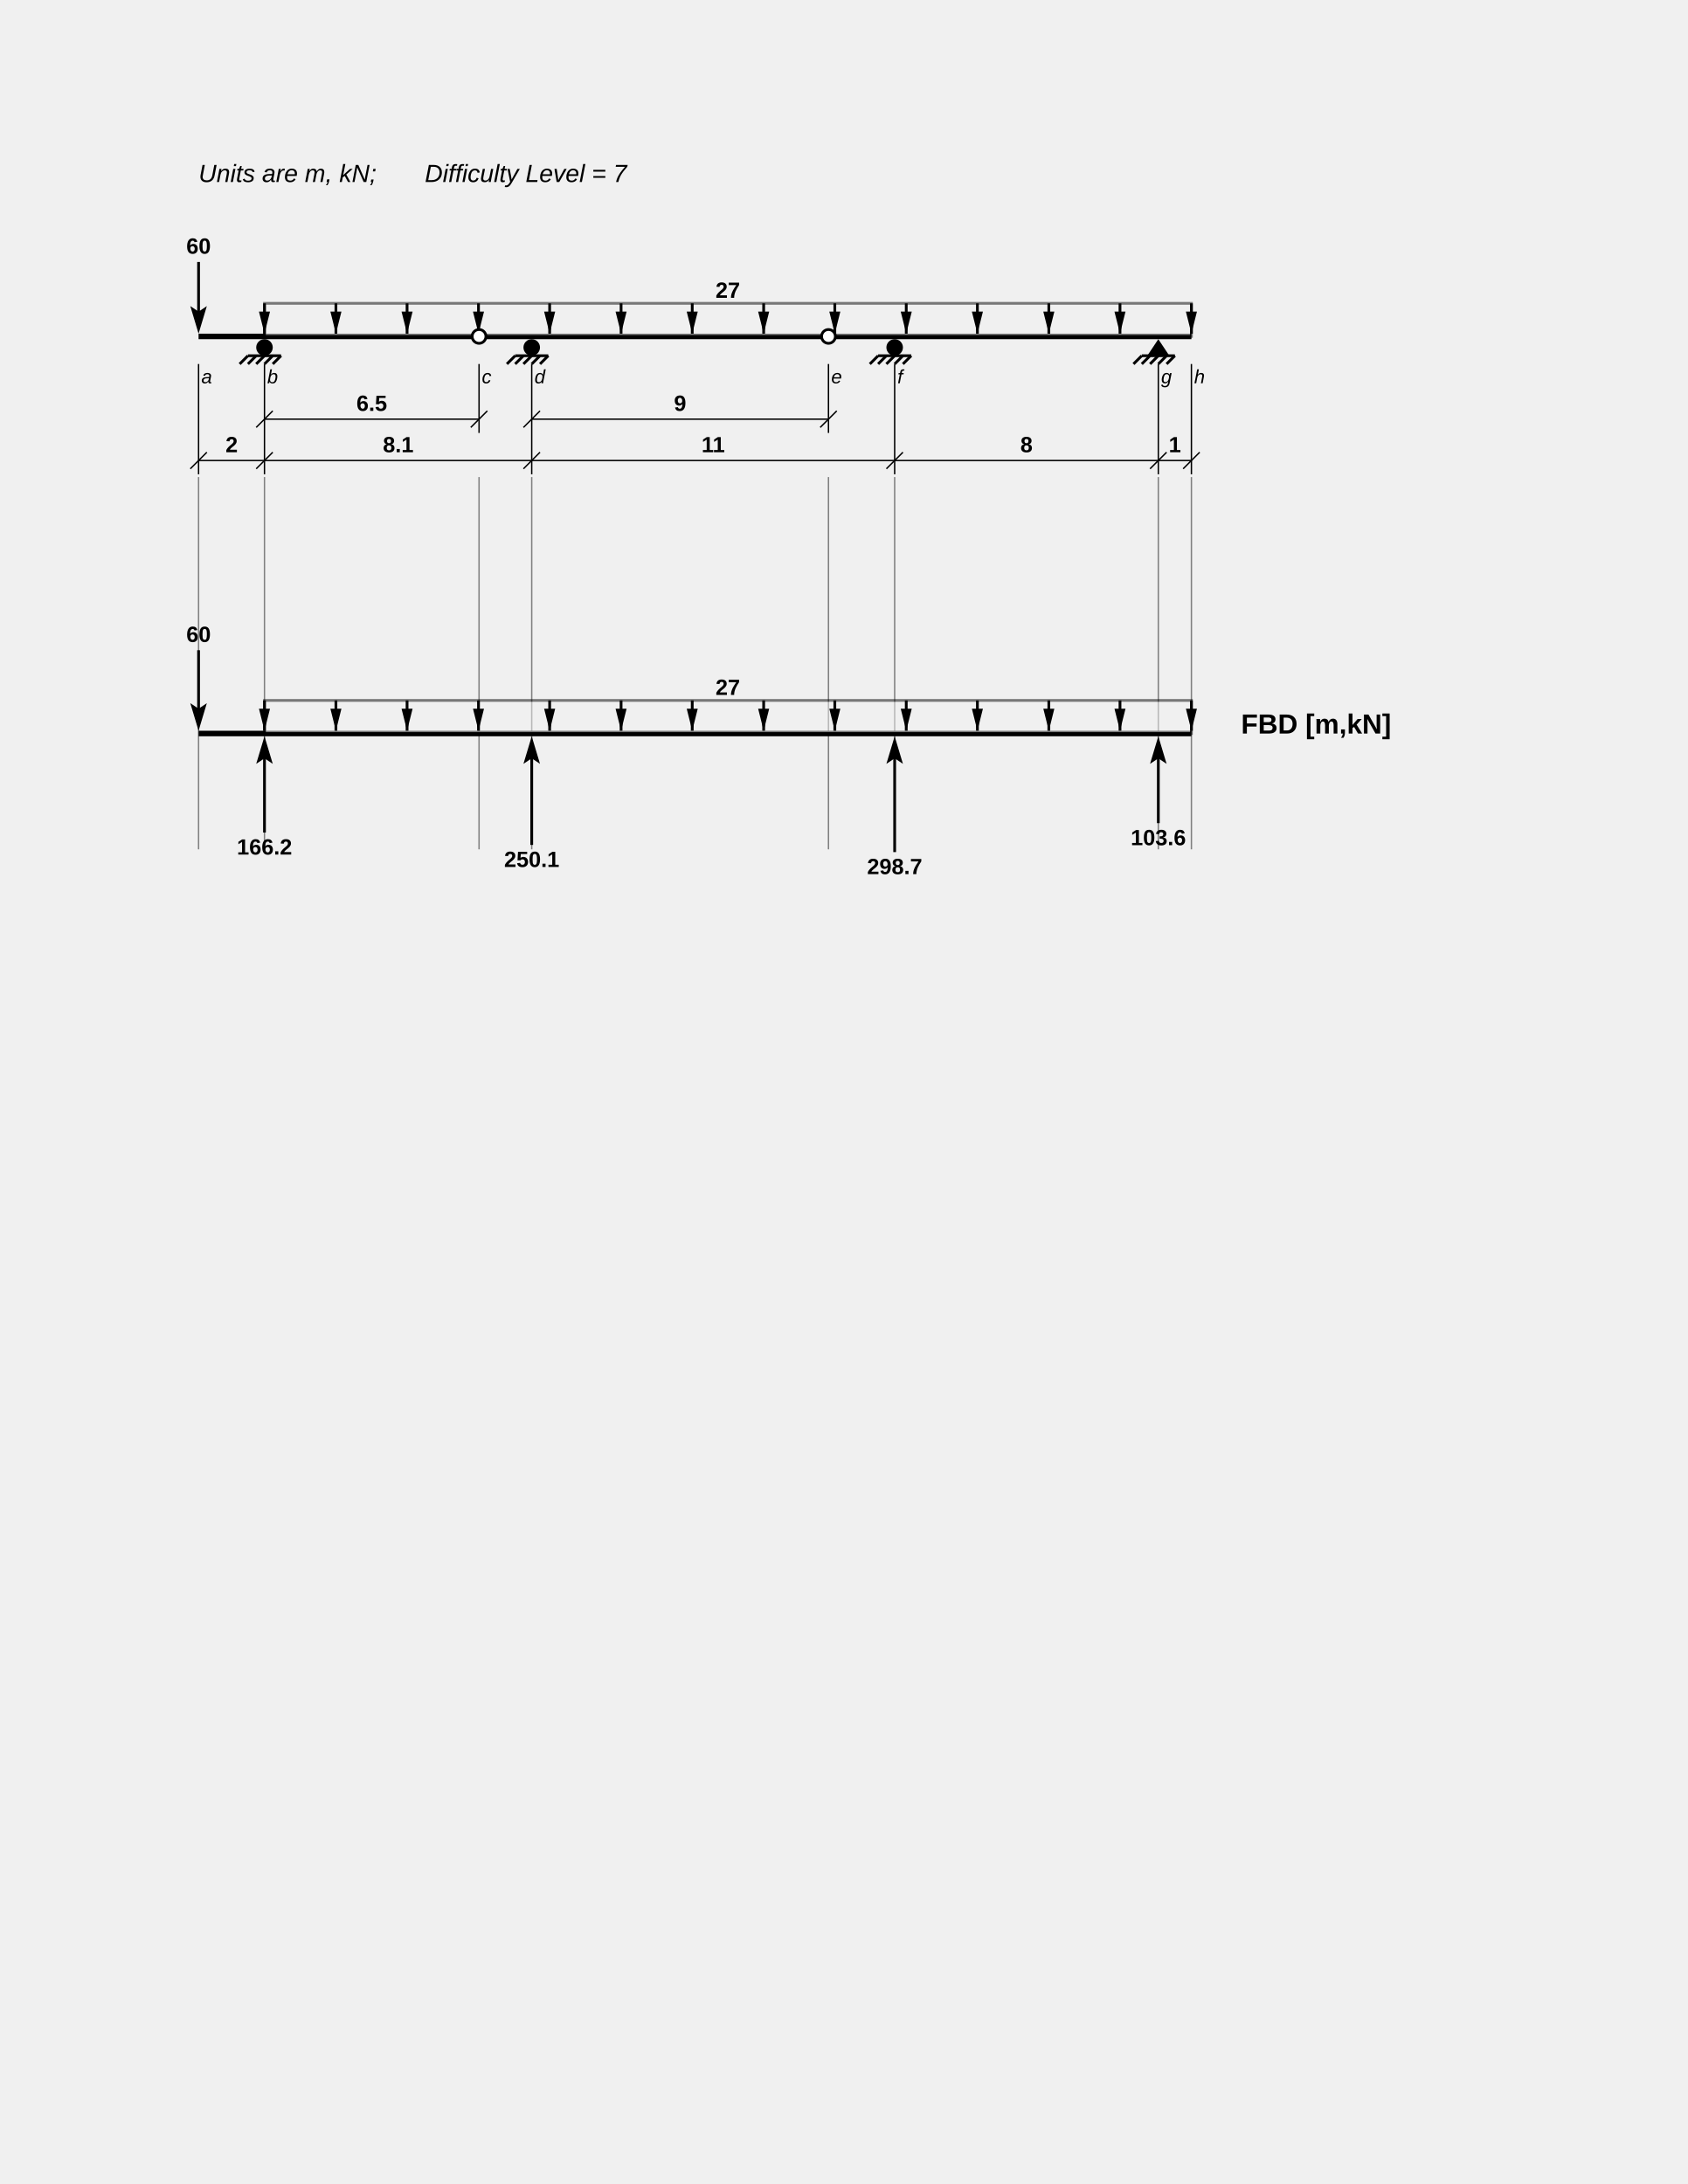
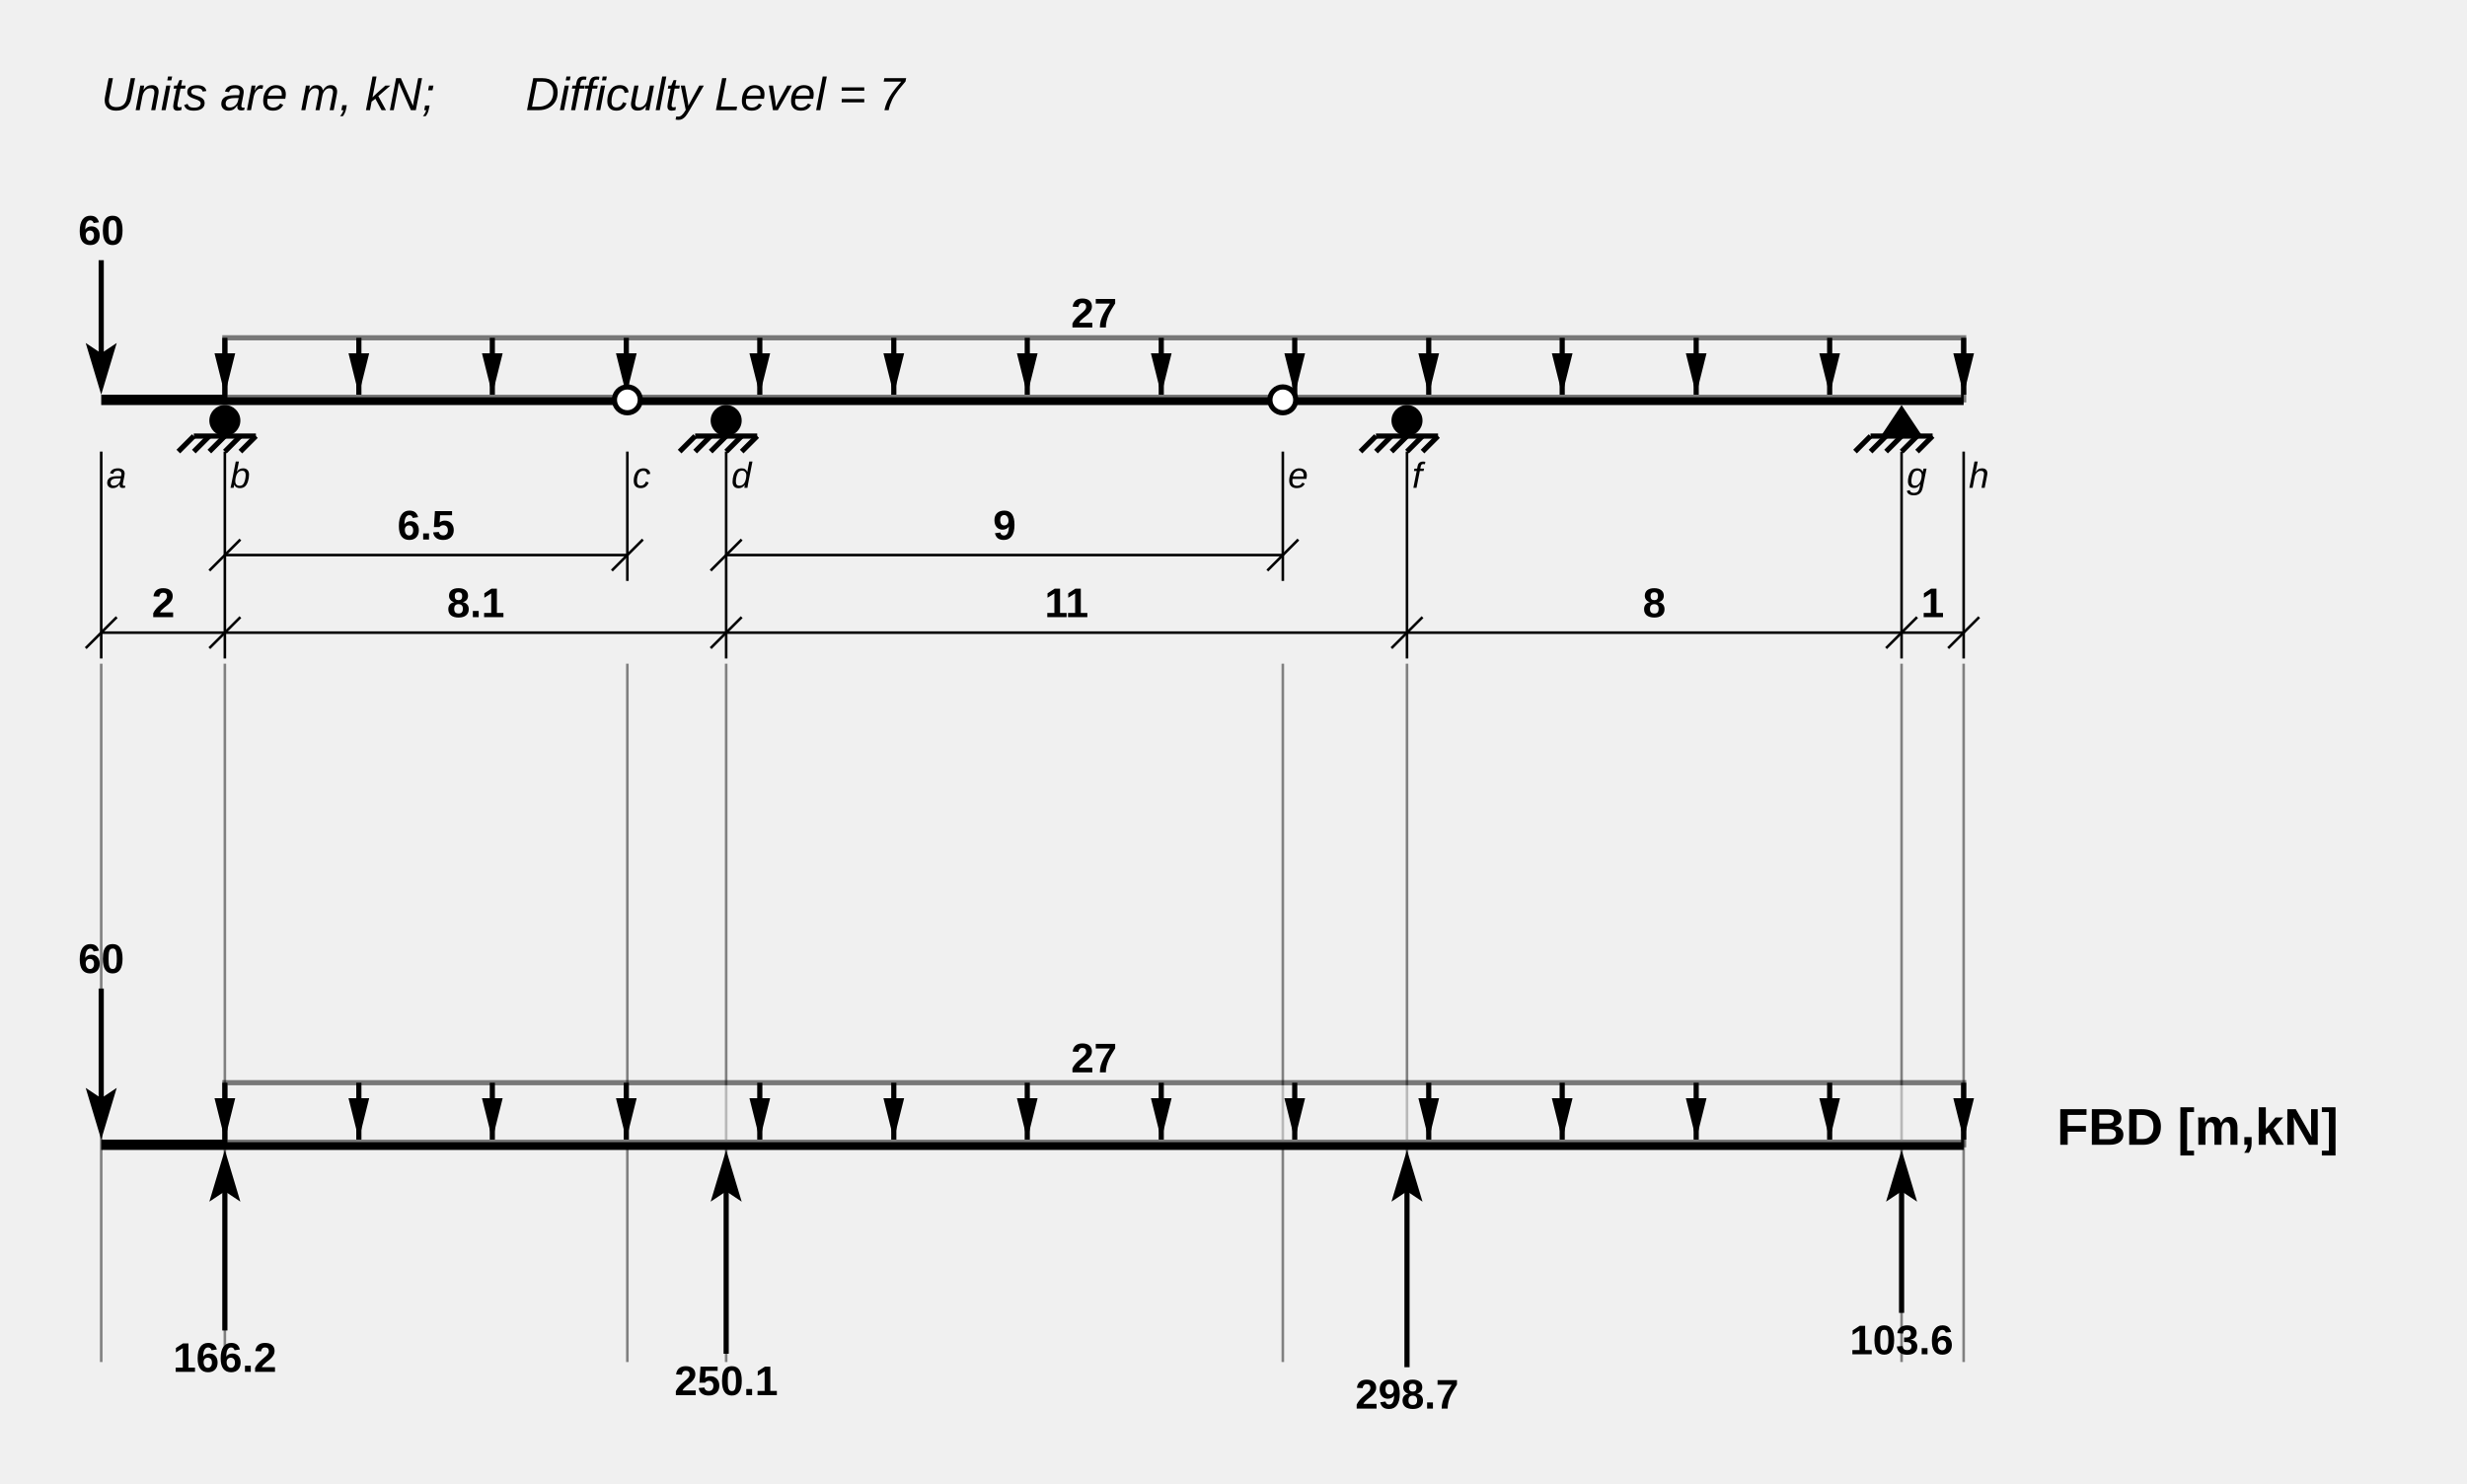
- <svg xmlns="http://www.w3.org/2000/svg" xmlns:xlink="http://www.w3.org/1999/xlink" version="1.1" width="8.5in" height="11.0in" viewBox="0 0 612 792">
-   <defs>
-     <style type="text/css">
+ <svg xmlns="http://www.w3.org/2000/svg" xmlns:xlink="http://www.w3.org/1999/xlink" id="svg293" viewBox="0 0 476.857 286.815" height="3.984in" width="6.623in" version="1.1">
+   <defs id="defs61">
+     <style id="style2" type="text/css">
    .elem {
	stroke-width: 2.0;
	stroke: black;
	}
    path.dim {
       stroke-width: 0.5;
       stroke: black;
       }
    path.guides {
       stroke-width: 0.5;
       stroke: grey;
       }
    text.dwglabel {
       font-family: Verdana, Arial;
       font-size: 10px;
       font-weight: bold;
       fill: black;
       text-align: center;
       text-anchor: start;
       }
    text.dim {
       font-family: Verdana, Arial;
       font-size: 8px;
       font-weight: bold;
       fill: black;
       text-align: center;
       text-anchor: middle;
       }
    text.guides {
       font-family: Verdana, Arial;
       font-size: 8px;
       font-weight: normal;
       font-style: italic;
       fill: black;
       text-align: center;
       text-anchor: middle;
       }
    text.vmlabel {
       font-family: Verdana, Arial;
       font-size: 8px;
       font-style: italic;
       fill: black;
       }
    text.notes {
       font-family: Verdana, Arial;
       font-size: 9px;
       font-weight: normal;
       font-style: italic;
       fill: black;
       text-align: center;
       text-anchor: left;
       }
    text.ptlabel {
       font-family: Verdana, Arial;
       font-size: 7px;
       font-style: italic;
       fill: black;
       text-align: center;
       text-anchor: start;
       }
     path.cload {
       fill: none;
       stroke-width: 1;
       stroke: black; 
       marker-end: url(#CLArrowEnd);
     }
      path.mload {
       fill: none;
       stroke-width: 1;
       stroke: black; 
       marker-end: url(#MLArrowEnd);
     }
      path.mloadInkscape {
       fill: none;
       stroke-width: 1;
       stroke: black; 
       marker-end: url(#MLArrowStart);
     }
     polygon.dload {
       fill: rgb(240,240,240);
       opacity: 0.5; /* if &lt; 1, REALLY slows down printing of the pdfs */
       stroke-width: 1;
       stroke: black; 
     }
     path.dload {
       fill: none;
       stroke-width: 1;
       stroke: black; 
       marker-end: url(#DLArrowEnd);
     }
     path.dloadna {
       fill: none;
       stroke-width: 1;
       stroke: black; 
     }
     path.vdiag {
       fill: url(#crosshatch45);
       stroke-width: 1;
       stroke: black; 
     }
     path.mdiag {
       fill: url(#crosshatch45);
       stroke-width: 1;
       stroke: black; 
     }

    </style>
-     <g id="PinnedSupport" transform="translate(0,1.0)">
-       <path d="M 0 0 l 4 6 l -8 0 z" stroke="black" stroke-width="0" fill="black" opacity="1.0" />
-       <path d="M -6 6 l 12 0" stroke="black" stroke-width="1" fill="none" />
-       <path d="M 6 6 l -3 3 m 0 -3 l -3 3 m 0 -3 l -3 3 m 0 -3 l -3 3 m 0 -3 l -3 3" stroke="black" stroke-width="1" fill="none" />
-     </g>
-     <g id="RollerSupport" transform="translate(0,1.0)">
-       <circle cx="0" cy="3" r="3" stroke="black" stroke-width="0" fill="black" opacity="1.0" />
-       <path d="M -6 6 l 12 0" stroke="black" stroke-width="1" fill="none" />
-       <path d="M 6 6 l -3 3 m 0 -3 l -3 3 m 0 -3 l -3 3 m 0 -3 l -3 3 m 0 -3 l -3 3" stroke="black" stroke-width="1" fill="none" />
-     </g>
-     <g id="LFixedSupport" transform="translate(-0.5,0)">
-       <path d="M 0 -6 l 0 12" stroke="black" stroke-width="1" fill="none" />
-       <path d="M 0 -6 l -3 3 m 3 0 l -3 3 m 3 0 l -3 3 m 3 0 l -3 3 m 3 0 l -3 3" stroke="black" stroke-width="1" fill="none" />
+     <g transform="translate(0,1)" id="PinnedSupport">
+       <path style="opacity:1;fill:#000000;stroke:#000000;stroke-width:0" id="path4" d="M 0,0 4,6 H -4 Z" />
+       <path style="fill:none;stroke:#000000;stroke-width:1" id="path6" d="M -6,6 H 6" />
+       <path style="fill:none;stroke:#000000;stroke-width:1" id="path8" d="M 6,6 3,9 M 3,6 0,9 M 0,6 -3,9 m 0,-3 -3,3 m 0,-3 -3,3" />
+     </g>
+     <g transform="translate(0,1)" id="RollerSupport">
+       <circle style="opacity:1;fill:#000000;stroke:#000000;stroke-width:0" id="circle11" r="3" cy="3" cx="0" />
+       <path style="fill:none;stroke:#000000;stroke-width:1" id="path13" d="M -6,6 H 6" />
+       <path style="fill:none;stroke:#000000;stroke-width:1" id="path15" d="M 6,6 3,9 M 3,6 0,9 M 0,6 -3,9 m 0,-3 -3,3 m 0,-3 -3,3" />
+     </g>
+     <g transform="translate(-0.5)" id="LFixedSupport">
+       <path style="fill:none;stroke:#000000;stroke-width:1" id="path18" d="M 0,-6 V 6" />
+       <path style="fill:none;stroke:#000000;stroke-width:1" id="path20" d="m 0,-6 -3,3 m 3,0 -3,3 m 3,0 -3,3 m 3,0 -3,3 m 3,0 -3,3" />
    </g>
    <g id="RFixedSupport">
-       <use xlink:href="#LFixedSupport" transform="scale(-1,1)" />
+       <use height="100%" width="100%" y="0" x="0" id="use23" transform="scale(-1,1)" xlink:href="#LFixedSupport" />
    </g>
    <g id="Hinge">
-       <circle cx="0" cy="0" r="2.5" stroke="black" stroke-width="1" fill="white" />
+       <circle style="fill:#ffffff;stroke:#000000;stroke-width:1" id="circle26" r="2.5" cy="0" cx="0" />
    </g>
    <g id="ShearRelease">
-       <rect x="-3" y="-6" width="6" height="12" stroke="none" fill="white" />
-       <circle cx="0" cy="-6" r="2" stroke="black" strokewidth="0.5" fill="white" />
-       <circle cx="0" cy="0" r="2" stroke="black" strokewidth="0.5" fill="white" />
-       <circle cx="0" cy="6" r="2" stroke="black" strokewidth="0.5" fill="white" />
-       <path d="M -3 -9 l 0 18 M 3 -9 l 0 18" stroke="black" stroke-width="1" />
-     </g>
-     <marker id="DLArrowStart" markerUnits="userSpaceOnUse" markerWidth="8" markerHeight="4" orient="auto" viewBox="0 0 8 4" refX="0" refY="2">
-       <path d="M 0 2 l 8 -2 l 0 4 z" />
-     </marker>
-     <marker id="DLArrowEnd" markerUnits="userSpaceOnUse" markerWidth="8" markerHeight="4" orient="auto" viewBox="0 0 8 4" refX="8" refY="2">
-       <path d="M 0 0 l 8 2 l -8 2 z" />
-     </marker>
-     <marker id="CLArrowStart" markerUnits="userSpaceOnUse" markerWidth="10.0" markerHeight="6" orient="auto" viewBox="0 0 10 6" refX="3.0" refY="3">
-       <path d="M 0 3 l 10 -3 l -2 3 l 2 3 z" />
-     </marker>
-     <marker id="CLArrowEnd" markerUnits="userSpaceOnUse" markerWidth="10.0" markerHeight="6" orient="auto" viewBox="0 0 10 6" refX="7.0" refY="3">
-       <path d="M 0 0 l 10 3 l -10 3 l 2 -3 z" />
-     </marker>
-     <marker id="MLArrowStart" markerUnits="userSpaceOnUse" markerWidth="10.0" markerHeight="6" orient="auto" viewBox="0 0 10 6" refX="8" refY="3">
-       <path d="M 10 0 l -10 3 l 10 3 l -2 -3 z" />
-     </marker>
-     <marker id="MLArrowEnd" markerUnits="userSpaceOnUse" markerWidth="10.0" markerHeight="6" orient="auto" viewBox="0 0 10 6" refX="2" refY="3">
-       <path d="M 0 0 l 10 3 l -10 3 l 2 -3 z" />
-     </marker>
-     <pattern id="crosshatch45" patternUnits="userSpaceOnUse" x="0" y="0" width="10" height="10" viewBox="0 0 10 10">
-       <path d="M 0 0 L 10 10" fill="none" stroke="grey" stroke-width="0.2" />
+       <rect style="fill:#ffffff;stroke:none" id="rect29" height="12" width="6" y="-6" x="-3" />
+       <circle style="fill:#ffffff;stroke:#000000" id="circle31" strokewidth="0.5" r="2" cy="-6" cx="0" />
+       <circle style="fill:#ffffff;stroke:#000000" id="circle33" strokewidth="0.5" r="2" cy="0" cx="0" />
+       <circle style="fill:#ffffff;stroke:#000000" id="circle35" strokewidth="0.5" r="2" cy="6" cx="0" />
+       <path style="stroke:#000000;stroke-width:1" id="path37" d="M -3,-9 V 9 M 3,-9 V 9" />
+     </g>
+     <marker refY="2" refX="0" viewBox="0 0 8 4" orient="auto" markerHeight="4" markerWidth="8" markerUnits="userSpaceOnUse" id="DLArrowStart">
+       <path id="path40" d="M 0,2 8,0 v 4 z" />
+     </marker>
+     <marker refY="2" refX="8" viewBox="0 0 8 4" orient="auto" markerHeight="4" markerWidth="8" markerUnits="userSpaceOnUse" id="DLArrowEnd">
+       <path id="path43" d="M 0,0 8,2 0,4 Z" />
+     </marker>
+     <marker refY="3" refX="3" viewBox="0 0 10 6" orient="auto" markerHeight="6" markerWidth="10" markerUnits="userSpaceOnUse" id="CLArrowStart">
+       <path id="path46" d="M 0,3 10,0 8,3 10,6 Z" />
+     </marker>
+     <marker refY="3" refX="7" viewBox="0 0 10 6" orient="auto" markerHeight="6" markerWidth="10" markerUnits="userSpaceOnUse" id="CLArrowEnd">
+       <path id="path49" d="M 0,0 10,3 0,6 2,3 Z" />
+     </marker>
+     <marker refY="3" refX="8" viewBox="0 0 10 6" orient="auto" markerHeight="6" markerWidth="10" markerUnits="userSpaceOnUse" id="MLArrowStart">
+       <path id="path52" d="M 10,0 0,3 10,6 8,3 Z" />
+     </marker>
+     <marker refY="3" refX="2" viewBox="0 0 10 6" orient="auto" markerHeight="6" markerWidth="10" markerUnits="userSpaceOnUse" id="MLArrowEnd">
+       <path id="path55" d="M 0,0 10,3 0,6 2,3 Z" />
+     </marker>
+     <pattern viewBox="0 0 10 10" height="10" width="10" y="0" x="0" patternUnits="userSpaceOnUse" id="crosshatch45">
+       <path id="path58" stroke-width="0.2" stroke="grey" fill="none" d="M 0 0 L 10 10" />
    </pattern>
  </defs>
-   <g transform="translate(72.0,122.0)">
-     <path class="elem" d="M 0 0 l 360.0 0" />
-     <g transform="translate(23.9,0.0)">
-       <polygon points="0,0 0,-12.0 336.1,-12.0 336.1,0" class="dload" />
-       <path class="dload" d="M 0.0 -12.0 L 0.0 -1.0" />
-       <path class="dload" d="M 25.9 -12.0 L 25.9 -1.0" />
-       <path class="dload" d="M 51.7 -12.0 L 51.7 -1.0" />
-       <path class="dload" d="M 77.6 -12.0 L 77.6 -1.0" />
-       <path class="dload" d="M 103.4 -12.0 L 103.4 -1.0" />
-       <path class="dload" d="M 129.3 -12.0 L 129.3 -1.0" />
-       <path class="dload" d="M 155.1 -12.0 L 155.1 -1.0" />
-       <path class="dload" d="M 181.0 -12.0 L 181.0 -1.0" />
-       <path class="dload" d="M 206.8 -12.0 L 206.8 -1.0" />
-       <path class="dload" d="M 232.7 -12.0 L 232.7 -1.0" />
-       <path class="dload" d="M 258.5 -12.0 L 258.5 -1.0" />
-       <path class="dload" d="M 284.4 -12.0 L 284.4 -1.0" />
-       <path class="dload" d="M 310.2 -12.0 L 310.2 -1.0" />
-       <path class="dload" d="M 336.1 -12.0 L 336.1 -1.0" />
-       <text style="text-anchor: middle;" dx="0.0" dy="-2.0" y="-12.0" x="168.0" class="dim">27</text>
-     </g>
-     <g transform="translate(0.0,-1.0)">
-       <path class="cload" d="M 0 -26.0 l 0 23.0" />
-       <text y="-26.0" x="0" class="dim" dy="-3.0">60</text>
-     </g>
-     <use y="0" x="23.9" xlink:href="#RollerSupport" />
-     <use y="0" x="101.7" xlink:href="#Hinge" />
-     <use y="0" x="120.8" xlink:href="#RollerSupport" />
-     <use y="0" x="228.4" xlink:href="#Hinge" />
-     <use y="0" x="252.4" xlink:href="#RollerSupport" />
-     <use y="0" x="348.0" xlink:href="#PinnedSupport" />
-     <path class="dim" d="M 101.7 10.0 l 0 25.0" />
-     <path class="dim" d="M 23.9 30.0 l 77.7 0" />
-     <path class="dim" d="M 23.9 30.0 m -3.0 3.0 l 6.0 -6.0" />
-     <path class="dim" d="M 101.7 30.0 m -3.0 3.0 l 6.0 -6.0" />
-     <text y="30.0" x="62.8" class="dim" dy="-3.0">6.5</text>
-     <path class="dim" d="M 228.4 10.0 l 0 25.0" />
-     <path class="dim" d="M 120.8 30.0 l 107.6 0" />
-     <path class="dim" d="M 120.8 30.0 m -3.0 3.0 l 6.0 -6.0" />
-     <path class="dim" d="M 228.4 30.0 m -3.0 3.0 l 6.0 -6.0" />
-     <text y="30.0" x="174.6" class="dim" dy="-3.0">9</text>
-     <path class="dim" d="M 0.0 10.0 l 0 40.0" />
-     <path class="dim" d="M 23.9 10.0 l 0 40.0" />
-     <path class="dim" d="M 0.0 45.0 l 23.9 0" />
-     <path class="dim" d="M 0.0 45.0 m -3.0 3.0 l 6.0 -6.0" />
-     <path class="dim" d="M 23.9 45.0 m -3.0 3.0 l 6.0 -6.0" />
-     <text y="45.0" x="12.0" class="dim" dy="-3.0">2</text>
-     <path class="dim" d="M 120.8 10.0 l 0 40.0" />
-     <path class="dim" d="M 23.9 45.0 l 96.9 0" />
-     <path class="dim" d="M 120.8 45.0 m -3.0 3.0 l 6.0 -6.0" />
-     <text y="45.0" x="72.4" class="dim" dy="-3.0">8.1</text>
-     <path class="dim" d="M 252.4 10.0 l 0 40.0" />
-     <path class="dim" d="M 120.8 45.0 l 131.6 0" />
-     <path class="dim" d="M 252.4 45.0 m -3.0 3.0 l 6.0 -6.0" />
-     <text y="45.0" x="186.6" class="dim" dy="-3.0">11</text>
-     <path class="dim" d="M 348.0 10.0 l 0 40.0" />
-     <path class="dim" d="M 252.4 45.0 l 95.7 0" />
-     <path class="dim" d="M 348.0 45.0 m -3.0 3.0 l 6.0 -6.0" />
-     <text y="45.0" x="300.2" class="dim" dy="-3.0">8</text>
-     <path class="dim" d="M 360.0 10.0 l 0 40.0" />
-     <path class="dim" d="M 348.0 45.0 l 12.0 0" />
-     <path class="dim" d="M 360.0 45.0 m -3.0 3.0 l 6.0 -6.0" />
-     <text y="45.0" x="354.0" class="dim" dy="-3.0">1</text>
-     <text y="17.0" x="0.0" class="ptlabel" dx="1.0">a</text>
-     <text y="17.0" x="23.9" class="ptlabel" dx="1.0">b</text>
-     <text y="17.0" x="101.7" class="ptlabel" dx="1.0">c</text>
-     <text y="17.0" x="120.8" class="ptlabel" dx="1.0">d</text>
-     <text y="17.0" x="228.4" class="ptlabel" dx="1.0">e</text>
-     <text y="17.0" x="252.4" class="ptlabel" dx="1.0">f</text>
-     <text y="17.0" x="348.0" class="ptlabel" dx="1.0">g</text>
-     <text y="17.0" x="360.0" class="ptlabel" dx="1.0">h</text>
-     <text y="-56.0" x="0" xml:space="preserve" class="notes">Units are m, kN;       Difficulty Level = 7</text>
-     <g id="fbd-guides" visibility="visible" transform="translate(0.0,0.0)">
-       <path class="guides" d="M 0.0 51.0 L 0.0 186.0 M 23.9 51.0 L 23.9 186.0 M 101.7 51.0 L 101.7 186.0 M 120.8 51.0 L 120.8 186.0 M 228.4 51.0 L 228.4 186.0 M 252.4 51.0 L 252.4 186.0 M 348.0 51.0 L 348.0 186.0 M 360.0 51.0 L 360.0 186.0" />
-     </g>
-     <g id="beam-fb-diagram" visibility="visible" transform="translate(0.0,144.0)">
-       <path class="elem" d="M 0 0 l 360.0 0" />
-       <g transform="translate(23.9,0.0)">
-         <polygon points="0,0 0,-12.0 336.1,-12.0 336.1,0" class="dload" />
-         <path class="dload" d="M 0.0 -12.0 L 0.0 -1.0" />
-         <path class="dload" d="M 25.9 -12.0 L 25.9 -1.0" />
-         <path class="dload" d="M 51.7 -12.0 L 51.7 -1.0" />
-         <path class="dload" d="M 77.6 -12.0 L 77.6 -1.0" />
-         <path class="dload" d="M 103.4 -12.0 L 103.4 -1.0" />
-         <path class="dload" d="M 129.3 -12.0 L 129.3 -1.0" />
-         <path class="dload" d="M 155.1 -12.0 L 155.1 -1.0" />
-         <path class="dload" d="M 181.0 -12.0 L 181.0 -1.0" />
-         <path class="dload" d="M 206.8 -12.0 L 206.8 -1.0" />
-         <path class="dload" d="M 232.7 -12.0 L 232.7 -1.0" />
-         <path class="dload" d="M 258.5 -12.0 L 258.5 -1.0" />
-         <path class="dload" d="M 284.4 -12.0 L 284.4 -1.0" />
-         <path class="dload" d="M 310.2 -12.0 L 310.2 -1.0" />
-         <path class="dload" d="M 336.1 -12.0 L 336.1 -1.0" />
-         <text style="text-anchor: middle;" dx="0.0" dy="-2.0" y="-12.0" x="168.0" class="dim">27</text>
-       </g>
-       <g transform="translate(0.0,-1.0)">
-         <path class="cload" d="M 0 -29.2 l 0 26.2" />
-         <text y="-29.2" x="0" class="dim" dy="-3.0">60</text>
-       </g>
-       <g transform="translate(23.9,1.0)">
-         <path class="cload" d="M 0 34.9 l 0 -31.9" />
-         <text y="34.9" x="0" class="dim" dy="8.0">166.2</text>
-       </g>
-       <g transform="translate(120.8,1.0)">
-         <path class="cload" d="M 0 39.4 l 0 -36.4" />
-         <text y="39.4" x="0" class="dim" dy="8.0">250.1</text>
-       </g>
-       <g transform="translate(252.4,1.0)">
-         <path class="cload" d="M 0 42.0 l 0 -39.0" />
-         <text y="42.0" x="0" class="dim" dy="8.0">298.7</text>
-       </g>
-       <g transform="translate(348.0,1.0)">
-         <path class="cload" d="M 0 31.5 l 0 -28.5" />
-         <text y="31.5" x="0" class="dim" dy="8.0">103.6</text>
-       </g>
-       <text x="360.0" y="0" class="dwglabel" dx="18.0">FBD [m,kN]</text>
+   <g id="g291" transform="translate(19.56406,77.28184)">
+     <path style="stroke:#000000;stroke-width:2" id="path65" d="M 0,0 H 360" class="elem" />
+     <g id="g101" transform="translate(23.9)">
+       <polygon style="opacity:0.5;fill:#f0f0f0;stroke:#000000;stroke-width:1" id="polygon69" class="dload" points="336.1,-12 336.1,0 0,0 0,-12 " />
+       <path style="fill:none;stroke:#000000;stroke-width:1;marker-end:url(#DLArrowEnd)" id="path71" d="M 0,-12 V -1" class="dload" />
+       <path style="fill:none;stroke:#000000;stroke-width:1;marker-end:url(#DLArrowEnd)" id="path73" d="M 25.9,-12 V -1" class="dload" />
+       <path style="fill:none;stroke:#000000;stroke-width:1;marker-end:url(#DLArrowEnd)" id="path75" d="M 51.7,-12 V -1" class="dload" />
+       <path style="fill:none;stroke:#000000;stroke-width:1;marker-end:url(#DLArrowEnd)" id="path77" d="M 77.6,-12 V -1" class="dload" />
+       <path style="fill:none;stroke:#000000;stroke-width:1;marker-end:url(#DLArrowEnd)" id="path79" d="M 103.4,-12 V -1" class="dload" />
+       <path style="fill:none;stroke:#000000;stroke-width:1;marker-end:url(#DLArrowEnd)" id="path81" d="M 129.3,-12 V -1" class="dload" />
+       <path style="fill:none;stroke:#000000;stroke-width:1;marker-end:url(#DLArrowEnd)" id="path83" d="M 155.1,-12 V -1" class="dload" />
+       <path style="fill:none;stroke:#000000;stroke-width:1;marker-end:url(#DLArrowEnd)" id="path85" d="M 181,-12 V -1" class="dload" />
+       <path style="fill:none;stroke:#000000;stroke-width:1;marker-end:url(#DLArrowEnd)" id="path87" d="M 206.8,-12 V -1" class="dload" />
+       <path style="fill:none;stroke:#000000;stroke-width:1;marker-end:url(#DLArrowEnd)" id="path89" d="M 232.7,-12 V -1" class="dload" />
+       <path style="fill:none;stroke:#000000;stroke-width:1;marker-end:url(#DLArrowEnd)" id="path91" d="M 258.5,-12 V -1" class="dload" />
+       <path style="fill:none;stroke:#000000;stroke-width:1;marker-end:url(#DLArrowEnd)" id="path93" d="M 284.4,-12 V -1" class="dload" />
+       <path style="fill:none;stroke:#000000;stroke-width:1;marker-end:url(#DLArrowEnd)" id="path95" d="M 310.2,-12 V -1" class="dload" />
+       <path style="fill:none;stroke:#000000;stroke-width:1;marker-end:url(#DLArrowEnd)" id="path97" d="M 336.1,-12 V -1" class="dload" />
+       <text id="text99" class="dim" x="168" y="-12" dy="-2" dx="0" style="font-weight:bold;font-size:8px;font-family:Verdana, Arial;text-align:center;text-anchor:middle;fill:#000000">27</text>
+     </g>
+     <g id="g109" transform="translate(0,-1)">
+       <path style="fill:none;stroke:#000000;stroke-width:1;marker-end:url(#CLArrowEnd)" id="path105" d="M 0,-26 V -3" class="cload" />
+       <text style="font-weight:bold;font-size:8px;font-family:Verdana, Arial;text-align:center;text-anchor:middle;fill:#000000" id="text107" dy="-3" class="dim" x="0" y="-26">60</text>
+     </g>
+     <use height="100%" width="100%" id="use111" xlink:href="#RollerSupport" x="23.9" y="0" />
+     <use height="100%" width="100%" id="use113" xlink:href="#Hinge" x="101.7" y="0" />
+     <use height="100%" width="100%" id="use115" xlink:href="#RollerSupport" x="120.8" y="0" />
+     <use height="100%" width="100%" id="use117" xlink:href="#Hinge" x="228.4" y="0" />
+     <use height="100%" width="100%" id="use119" xlink:href="#RollerSupport" x="252.4" y="0" />
+     <use height="100%" width="100%" id="use121" xlink:href="#PinnedSupport" x="348" y="0" />
+     <path style="stroke:#000000;stroke-width:0.5" id="path123" d="M 101.7,10 V 35" class="dim" />
+     <path style="stroke:#000000;stroke-width:0.5" id="path125" d="m 23.9,30 h 77.7" class="dim" />
+     <path style="stroke:#000000;stroke-width:0.5" id="path127" d="m 23.9,30 m -3,3 6,-6" class="dim" />
+     <path style="stroke:#000000;stroke-width:0.5" id="path129" d="m 101.7,30 m -3,3 6,-6" class="dim" />
+     <text style="font-weight:bold;font-size:8px;font-family:Verdana, Arial;text-align:center;text-anchor:middle;fill:#000000" id="text131" dy="-3" class="dim" x="62.8" y="30">6.5</text>
+     <path style="stroke:#000000;stroke-width:0.5" id="path133" d="M 228.4,10 V 35" class="dim" />
+     <path style="stroke:#000000;stroke-width:0.5" id="path135" d="M 120.8,30 H 228.4" class="dim" />
+     <path style="stroke:#000000;stroke-width:0.5" id="path137" d="m 120.8,30 m -3,3 6,-6" class="dim" />
+     <path style="stroke:#000000;stroke-width:0.5" id="path139" d="m 228.4,30 m -3,3 6,-6" class="dim" />
+     <text style="font-weight:bold;font-size:8px;font-family:Verdana, Arial;text-align:center;text-anchor:middle;fill:#000000" id="text141" dy="-3" class="dim" x="174.6" y="30">9</text>
+     <path style="stroke:#000000;stroke-width:0.5" id="path143" d="M 0,10 V 50" class="dim" />
+     <path style="stroke:#000000;stroke-width:0.5" id="path145" d="M 23.9,10 V 50" class="dim" />
+     <path style="stroke:#000000;stroke-width:0.5" id="path147" d="M 0,45 H 23.9" class="dim" />
+     <path style="stroke:#000000;stroke-width:0.5" id="path149" d="m 0,45 m -3,3 6,-6" class="dim" />
+     <path style="stroke:#000000;stroke-width:0.5" id="path151" d="m 23.9,45 m -3,3 6,-6" class="dim" />
+     <text style="font-weight:bold;font-size:8px;font-family:Verdana, Arial;text-align:center;text-anchor:middle;fill:#000000" id="text153" dy="-3" class="dim" x="12" y="45">2</text>
+     <path style="stroke:#000000;stroke-width:0.5" id="path155" d="M 120.8,10 V 50" class="dim" />
+     <path style="stroke:#000000;stroke-width:0.5" id="path157" d="m 23.9,45 h 96.9" class="dim" />
+     <path style="stroke:#000000;stroke-width:0.5" id="path159" d="m 120.8,45 m -3,3 6,-6" class="dim" />
+     <text style="font-weight:bold;font-size:8px;font-family:Verdana, Arial;text-align:center;text-anchor:middle;fill:#000000" id="text161" dy="-3" class="dim" x="72.4" y="45">8.1</text>
+     <path style="stroke:#000000;stroke-width:0.5" id="path163" d="M 252.4,10 V 50" class="dim" />
+     <path style="stroke:#000000;stroke-width:0.5" id="path165" d="M 120.8,45 H 252.4" class="dim" />
+     <path style="stroke:#000000;stroke-width:0.5" id="path167" d="m 252.4,45 m -3,3 6,-6" class="dim" />
+     <text style="font-weight:bold;font-size:8px;font-family:Verdana, Arial;text-align:center;text-anchor:middle;fill:#000000" id="text169" dy="-3" class="dim" x="186.6" y="45">11</text>
+     <path style="stroke:#000000;stroke-width:0.5" id="path171" d="M 348,10 V 50" class="dim" />
+     <path style="stroke:#000000;stroke-width:0.5" id="path173" d="m 252.4,45 h 95.7" class="dim" />
+     <path style="stroke:#000000;stroke-width:0.5" id="path175" d="m 348,45 m -3,3 6,-6" class="dim" />
+     <text style="font-weight:bold;font-size:8px;font-family:Verdana, Arial;text-align:center;text-anchor:middle;fill:#000000" id="text177" dy="-3" class="dim" x="300.2" y="45">8</text>
+     <path style="stroke:#000000;stroke-width:0.5" id="path179" d="M 360,10 V 50" class="dim" />
+     <path style="stroke:#000000;stroke-width:0.5" id="path181" d="m 348,45 h 12" class="dim" />
+     <path style="stroke:#000000;stroke-width:0.5" id="path183" d="m 360,45 m -3,3 6,-6" class="dim" />
+     <text style="font-weight:bold;font-size:8px;font-family:Verdana, Arial;text-align:center;text-anchor:middle;fill:#000000" id="text185" dy="-3" class="dim" x="354" y="45">1</text>
+     <text style="font-style:italic;font-size:7px;font-family:Verdana, Arial;text-align:center;text-anchor:start;fill:#000000" id="text187" dx="1" class="ptlabel" x="0" y="17">a</text>
+     <text style="font-style:italic;font-size:7px;font-family:Verdana, Arial;text-align:center;text-anchor:start;fill:#000000" id="text189" dx="1" class="ptlabel" x="23.9" y="17">b</text>
+     <text style="font-style:italic;font-size:7px;font-family:Verdana, Arial;text-align:center;text-anchor:start;fill:#000000" id="text191" dx="1" class="ptlabel" x="101.7" y="17">c</text>
+     <text style="font-style:italic;font-size:7px;font-family:Verdana, Arial;text-align:center;text-anchor:start;fill:#000000" id="text193" dx="1" class="ptlabel" x="120.8" y="17">d</text>
+     <text style="font-style:italic;font-size:7px;font-family:Verdana, Arial;text-align:center;text-anchor:start;fill:#000000" id="text195" dx="1" class="ptlabel" x="228.4" y="17">e</text>
+     <text style="font-style:italic;font-size:7px;font-family:Verdana, Arial;text-align:center;text-anchor:start;fill:#000000" id="text197" dx="1" class="ptlabel" x="252.4" y="17">f</text>
+     <text style="font-style:italic;font-size:7px;font-family:Verdana, Arial;text-align:center;text-anchor:start;fill:#000000" id="text199" dx="1" class="ptlabel" x="348" y="17">g</text>
+     <text style="font-style:italic;font-size:7px;font-family:Verdana, Arial;text-align:center;text-anchor:start;fill:#000000" id="text201" dx="1" class="ptlabel" x="360" y="17">h</text>
+     <text style="font-style:italic;font-weight:normal;font-size:9px;font-family:Verdana, Arial;text-align:center;fill:#000000" id="text203" class="notes" xml:space="preserve" x="0" y="-56">Units are m, kN;       Difficulty Level = 7</text>
+     <g style="visibility:visible" visibility="visible" id="fbd-guides">
+       <path style="stroke:#808080;stroke-width:0.5" id="path205" d="M 0,51 V 186 M 23.9,51 V 186 M 101.7,51 V 186 M 120.8,51 V 186 M 228.4,51 v 135 m 24,-135 V 186 M 348,51 V 186 M 360,51 v 135" class="guides" />
+     </g>
+     <g style="visibility:visible" transform="translate(0,144)" visibility="visible" id="beam-fb-diagram">
+       <path style="stroke:#000000;stroke-width:2" id="path210" d="M 0,0 H 360" class="elem" />
+       <g id="g246" transform="translate(23.9)">
+         <polygon style="opacity:0.5;fill:#f0f0f0;stroke:#000000;stroke-width:1" id="polygon214" class="dload" points="336.1,-12 336.1,0 0,0 0,-12 " />
+         <path style="fill:none;stroke:#000000;stroke-width:1;marker-end:url(#DLArrowEnd)" id="path216" d="M 0,-12 V -1" class="dload" />
+         <path style="fill:none;stroke:#000000;stroke-width:1;marker-end:url(#DLArrowEnd)" id="path218" d="M 25.9,-12 V -1" class="dload" />
+         <path style="fill:none;stroke:#000000;stroke-width:1;marker-end:url(#DLArrowEnd)" id="path220" d="M 51.7,-12 V -1" class="dload" />
+         <path style="fill:none;stroke:#000000;stroke-width:1;marker-end:url(#DLArrowEnd)" id="path222" d="M 77.6,-12 V -1" class="dload" />
+         <path style="fill:none;stroke:#000000;stroke-width:1;marker-end:url(#DLArrowEnd)" id="path224" d="M 103.4,-12 V -1" class="dload" />
+         <path style="fill:none;stroke:#000000;stroke-width:1;marker-end:url(#DLArrowEnd)" id="path226" d="M 129.3,-12 V -1" class="dload" />
+         <path style="fill:none;stroke:#000000;stroke-width:1;marker-end:url(#DLArrowEnd)" id="path228" d="M 155.1,-12 V -1" class="dload" />
+         <path style="fill:none;stroke:#000000;stroke-width:1;marker-end:url(#DLArrowEnd)" id="path230" d="M 181,-12 V -1" class="dload" />
+         <path style="fill:none;stroke:#000000;stroke-width:1;marker-end:url(#DLArrowEnd)" id="path232" d="M 206.8,-12 V -1" class="dload" />
+         <path style="fill:none;stroke:#000000;stroke-width:1;marker-end:url(#DLArrowEnd)" id="path234" d="M 232.7,-12 V -1" class="dload" />
+         <path style="fill:none;stroke:#000000;stroke-width:1;marker-end:url(#DLArrowEnd)" id="path236" d="M 258.5,-12 V -1" class="dload" />
+         <path style="fill:none;stroke:#000000;stroke-width:1;marker-end:url(#DLArrowEnd)" id="path238" d="M 284.4,-12 V -1" class="dload" />
+         <path style="fill:none;stroke:#000000;stroke-width:1;marker-end:url(#DLArrowEnd)" id="path240" d="M 310.2,-12 V -1" class="dload" />
+         <path style="fill:none;stroke:#000000;stroke-width:1;marker-end:url(#DLArrowEnd)" id="path242" d="M 336.1,-12 V -1" class="dload" />
+         <text id="text244" class="dim" x="168" y="-12" dy="-2" dx="0" style="font-weight:bold;font-size:8px;font-family:Verdana, Arial;text-align:center;text-anchor:middle;fill:#000000">27</text>
+       </g>
+       <g id="g254" transform="translate(0,-1)">
+         <path style="fill:none;stroke:#000000;stroke-width:1;marker-end:url(#CLArrowEnd)" id="path250" d="M 0,-29.2 V -3" class="cload" />
+         <text style="font-weight:bold;font-size:8px;font-family:Verdana, Arial;text-align:center;text-anchor:middle;fill:#000000" id="text252" dy="-3" class="dim" x="0" y="-29.2">60</text>
+       </g>
+       <g id="g262" transform="translate(23.9,1)">
+         <path style="fill:none;stroke:#000000;stroke-width:1;marker-end:url(#CLArrowEnd)" id="path258" d="M 0,34.9 V 3" class="cload" />
+         <text style="font-weight:bold;font-size:8px;font-family:Verdana, Arial;text-align:center;text-anchor:middle;fill:#000000" id="text260" dy="8" class="dim" x="0" y="34.9">166.2</text>
+       </g>
+       <g id="g270" transform="translate(120.8,1)">
+         <path style="fill:none;stroke:#000000;stroke-width:1;marker-end:url(#CLArrowEnd)" id="path266" d="M 0,39.4 V 3" class="cload" />
+         <text style="font-weight:bold;font-size:8px;font-family:Verdana, Arial;text-align:center;text-anchor:middle;fill:#000000" id="text268" dy="8" class="dim" x="0" y="39.4">250.1</text>
+       </g>
+       <g id="g278" transform="translate(252.4,1)">
+         <path style="fill:none;stroke:#000000;stroke-width:1;marker-end:url(#CLArrowEnd)" id="path274" d="M 0,42 V 3" class="cload" />
+         <text style="font-weight:bold;font-size:8px;font-family:Verdana, Arial;text-align:center;text-anchor:middle;fill:#000000" id="text276" dy="8" class="dim" x="0" y="42">298.7</text>
+       </g>
+       <g id="g286" transform="translate(348,1)">
+         <path style="fill:none;stroke:#000000;stroke-width:1;marker-end:url(#CLArrowEnd)" id="path282" d="M 0,31.5 V 3" class="cload" />
+         <text style="font-weight:bold;font-size:8px;font-family:Verdana, Arial;text-align:center;text-anchor:middle;fill:#000000" id="text284" dy="8" class="dim" x="0" y="31.5">103.6</text>
+       </g>
+       <text style="font-weight:bold;font-size:10px;font-family:Verdana, Arial;text-align:center;text-anchor:start;fill:#000000" id="text288" dx="18" class="dwglabel" y="0" x="360">FBD [m,kN]</text>
    </g>
  </g>
</svg>
